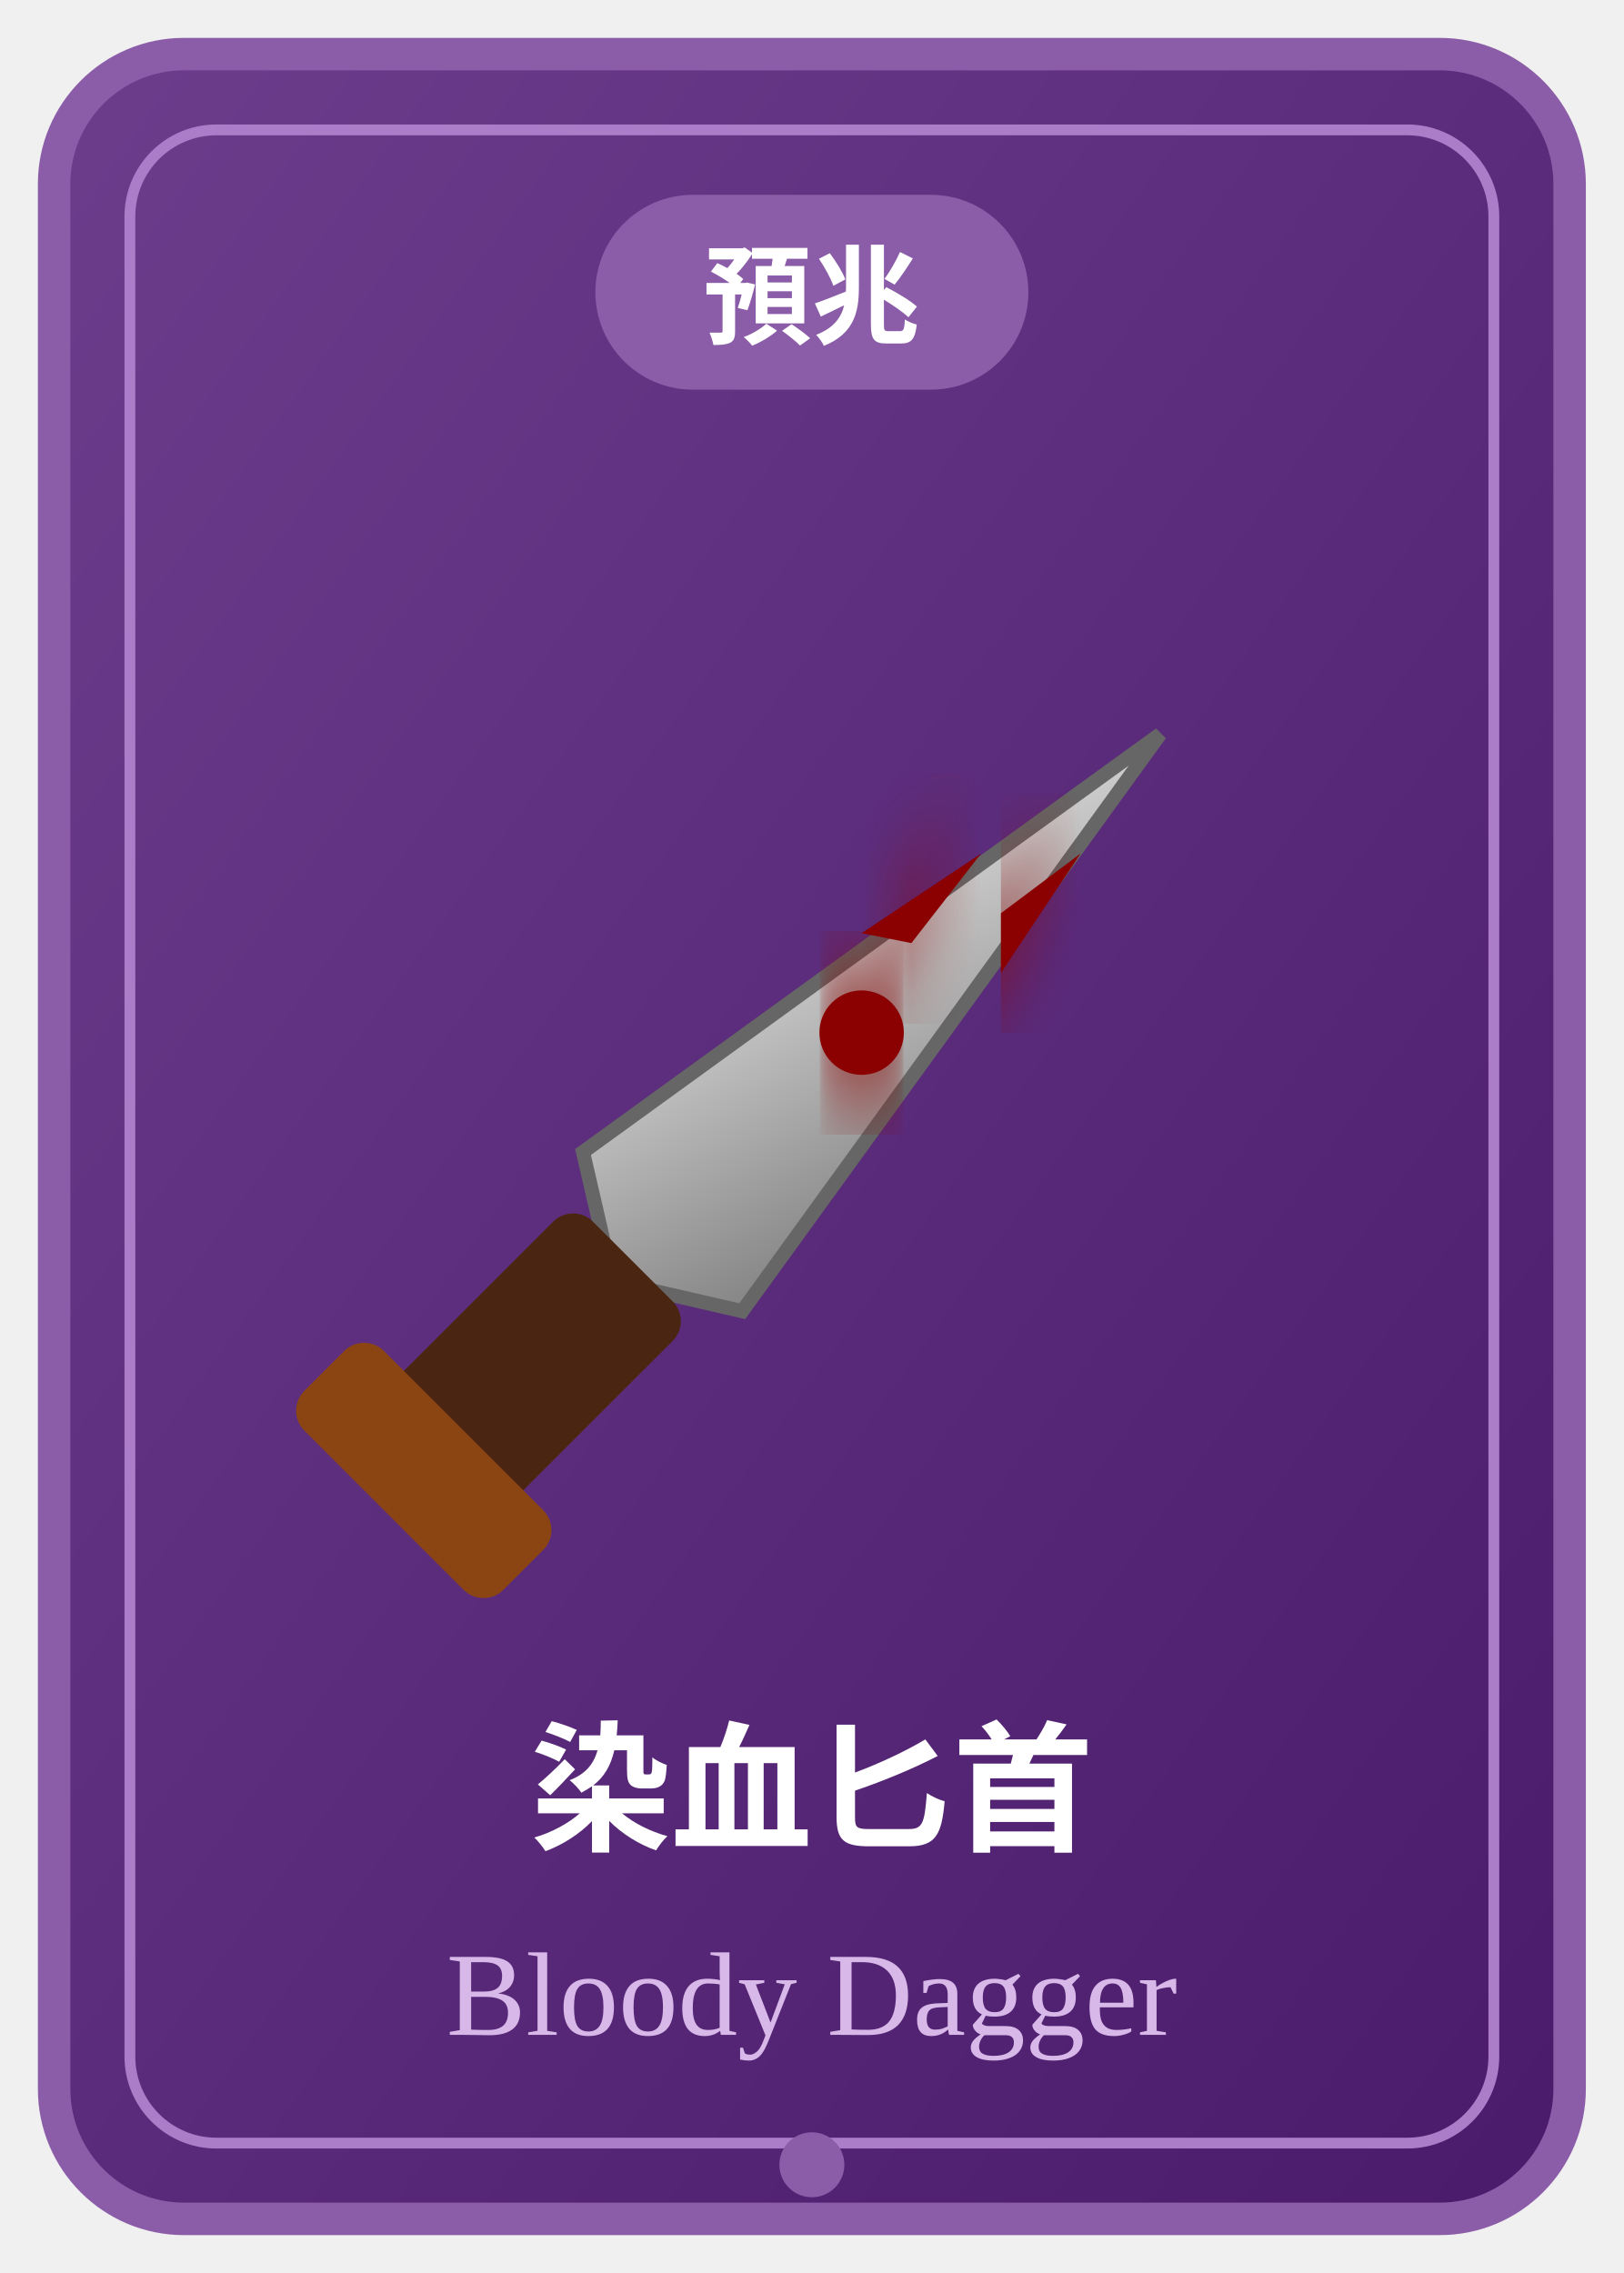
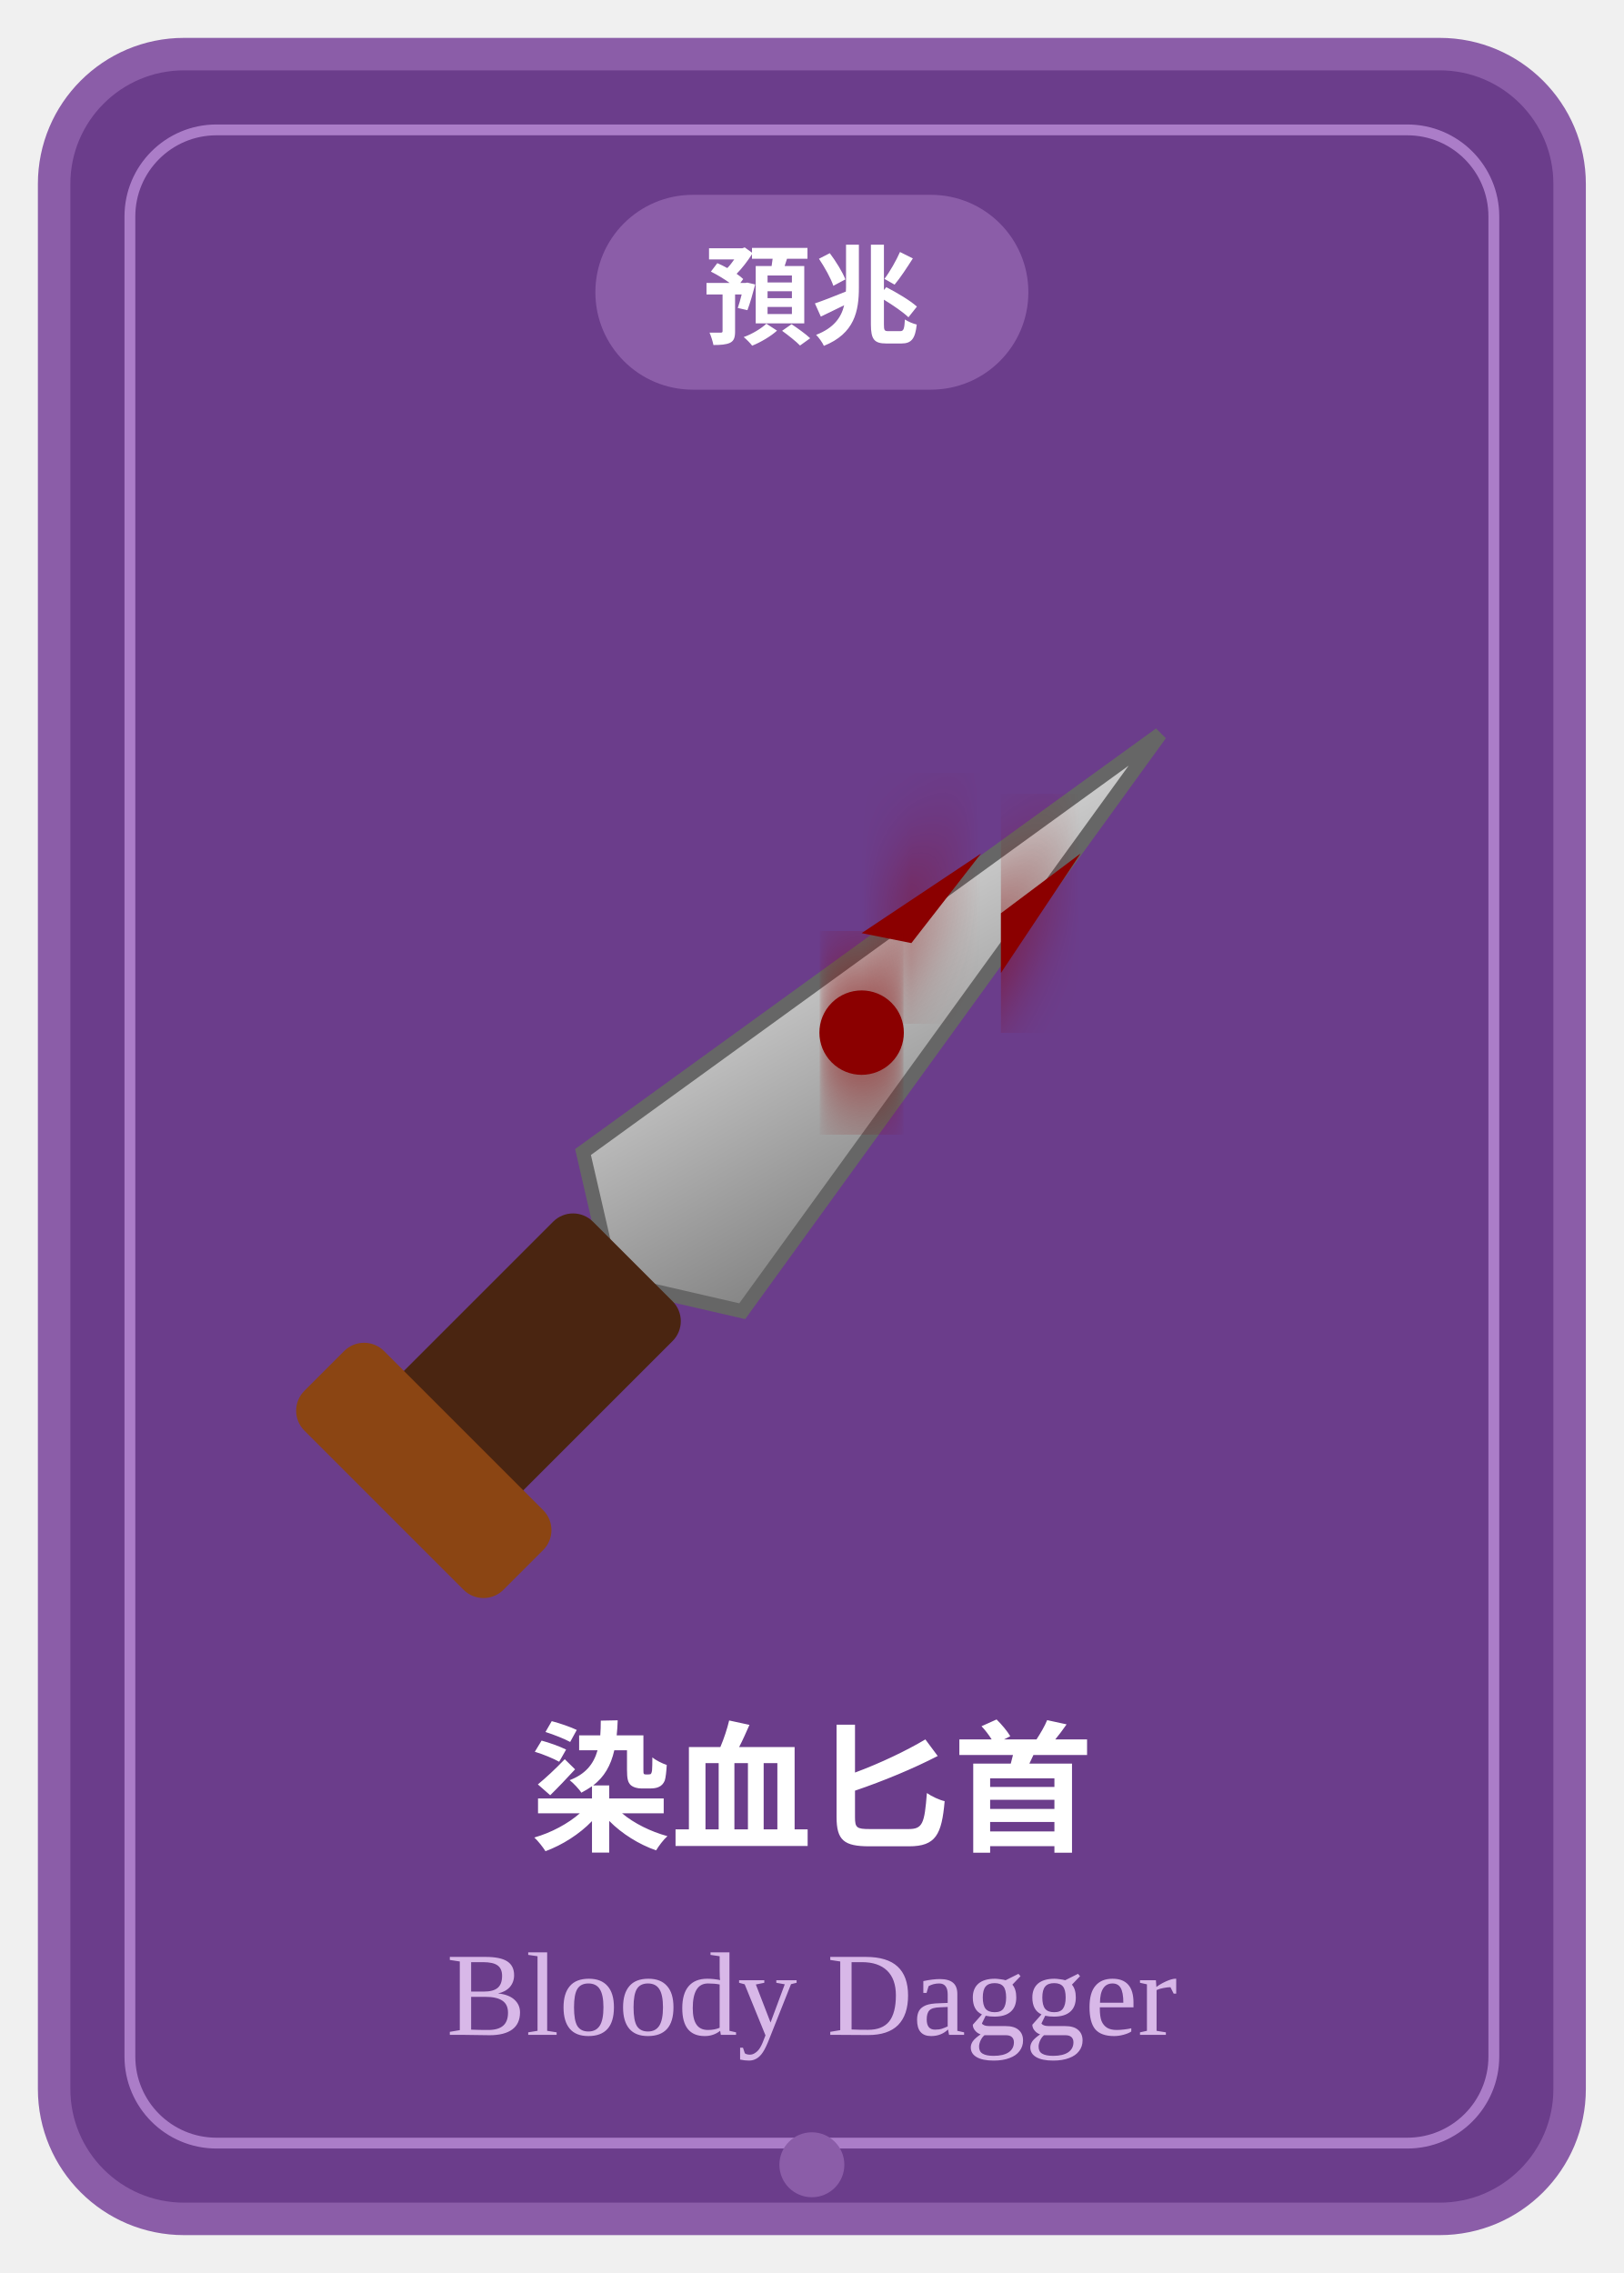
<svg xmlns="http://www.w3.org/2000/svg" viewBox="0 0 150 210" width="150" height="210">
  <defs>
    <linearGradient id="cardBg" x1="0%" y1="0%" x2="100%" y2="100%">
      <stop offset="0%" style="stop-color:#6B3D8B" />
-       <stop offset="100%" style="stop-color:#4A1A6B" />
+       <stop offset="100%" style="stop-color:#6B3D8B" />
    </linearGradient>
    <linearGradient id="bladeGrad" x1="0%" y1="0%" x2="100%" y2="100%">
      <stop offset="0%" style="stop-color:#E8E8E8" />
      <stop offset="100%" style="stop-color:#808080" />
    </linearGradient>
    <filter id="bloodGlow">
      <feGaussianBlur stdDeviation="3" result="blur" />
      <feFlood flood-color="#8B0000" result="color" />
      <feComposite in="color" in2="blur" operator="in" />
      <feMerge>
        <feMergeNode />
        <feMergeNode in="SourceGraphic" />
      </feMerge>
    </filter>
  </defs>
  <rect x="5" y="5" width="140" height="200" rx="12" fill="url(#cardBg)" stroke="#8B5DA8" stroke-width="3" />
  <rect x="12" y="12" width="126" height="186" rx="8" fill="none" stroke="#AB7DC8" stroke-width="1" />
  <rect x="55" y="18" width="40" height="18" rx="9" fill="#8B5DA8" />
  <text x="75" y="31" text-anchor="middle" font-size="10" fill="#FFF" font-weight="bold">預兆</text>
  <g transform="translate(75, 100) rotate(45) scale(1.3)">
    <polygon points="0,-35 -8,15 0,20 8,15" fill="url(#bladeGrad)" stroke="#666" stroke-width="1" />
    <rect x="-6" y="18" width="12" height="20" fill="#4A2511" rx="2" />
    <rect x="-10" y="35" width="20" height="8" fill="#8B4513" rx="2" />
    <path d="M-3,-20 L-5,-10 L-2,-12 Z" fill="#8B0000" filter="url(#bloodGlow)" />
    <path d="M2,-25 L4,-15 L1,-18 Z" fill="#8B0000" filter="url(#bloodGlow)" />
    <circle cx="0" cy="-5" r="3" fill="#8B0000" filter="url(#bloodGlow)" />
  </g>
  <text x="75" y="170" text-anchor="middle" font-size="13" fill="#FFF" font-weight="bold">染血匕首</text>
  <text x="75" y="188" text-anchor="middle" font-size="11" fill="#D8B8E8">Bloody Dagger</text>
  <circle cx="75" cy="200" r="3" fill="#8B5DA8" />
</svg>
